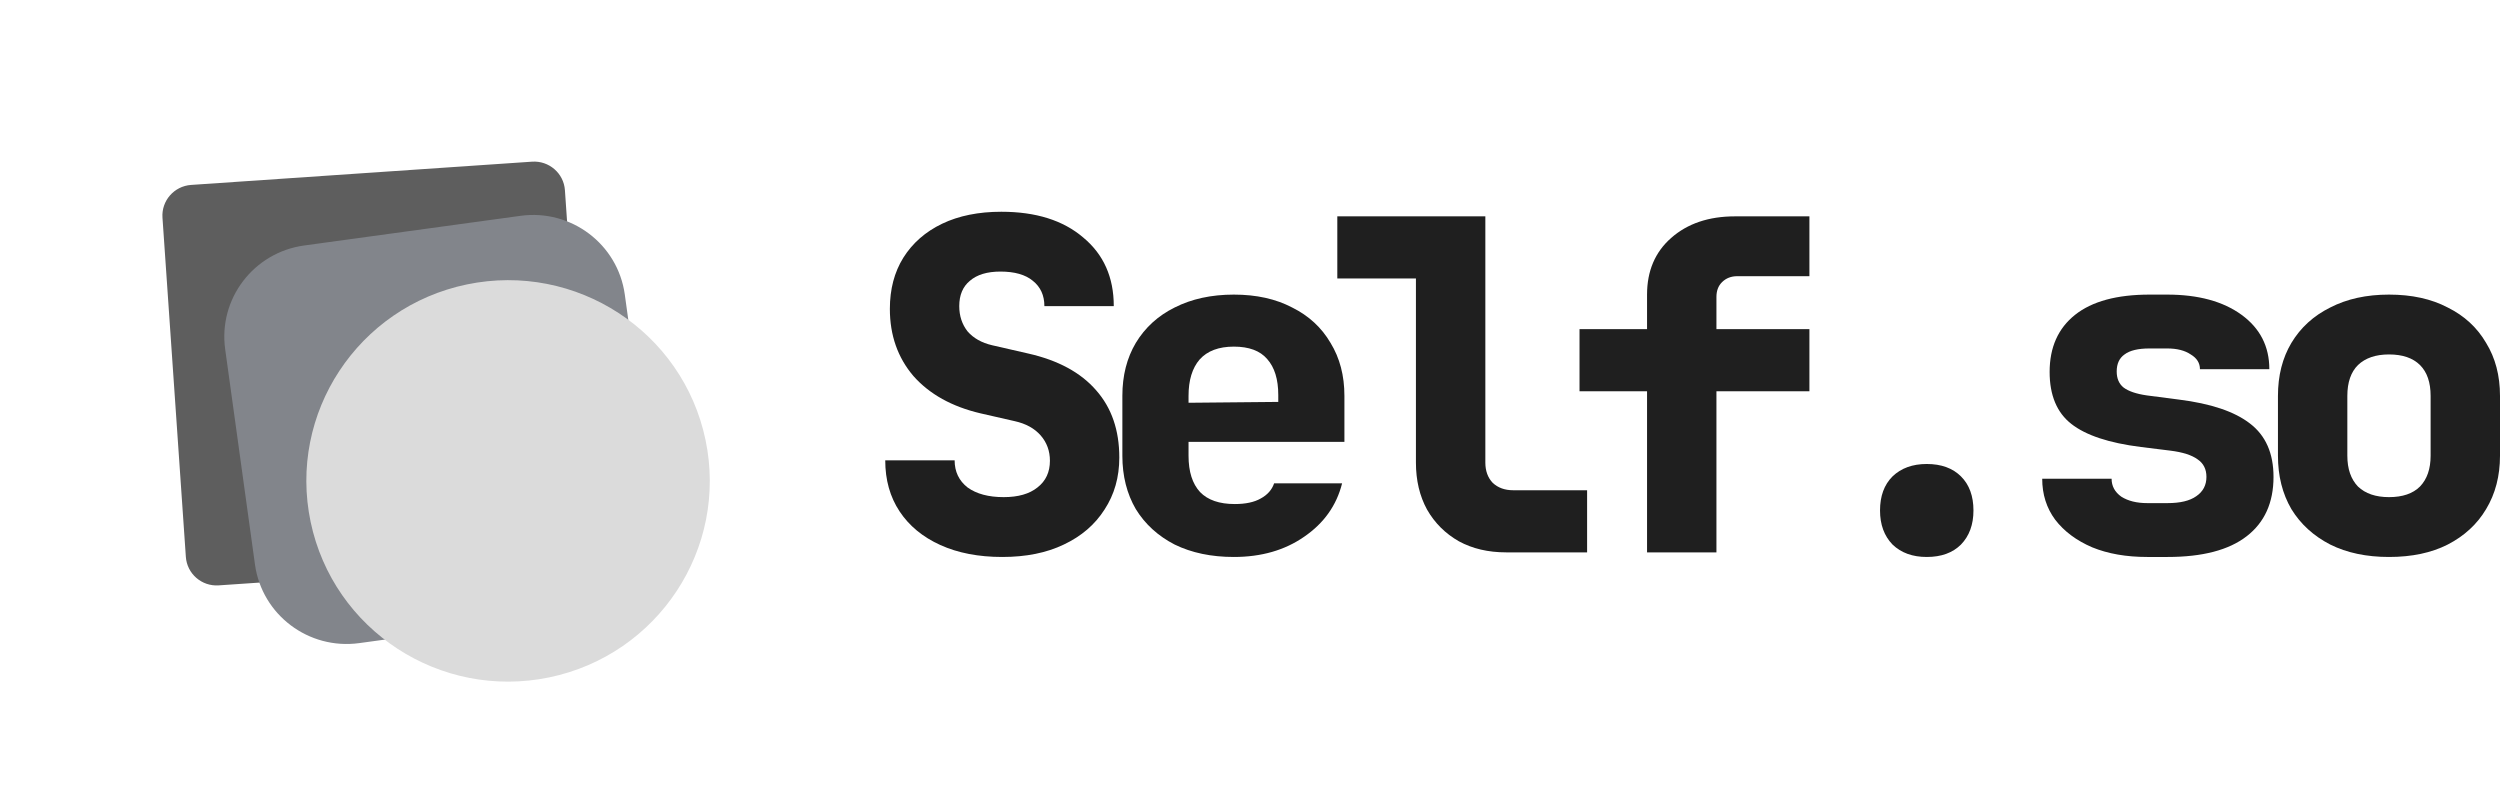
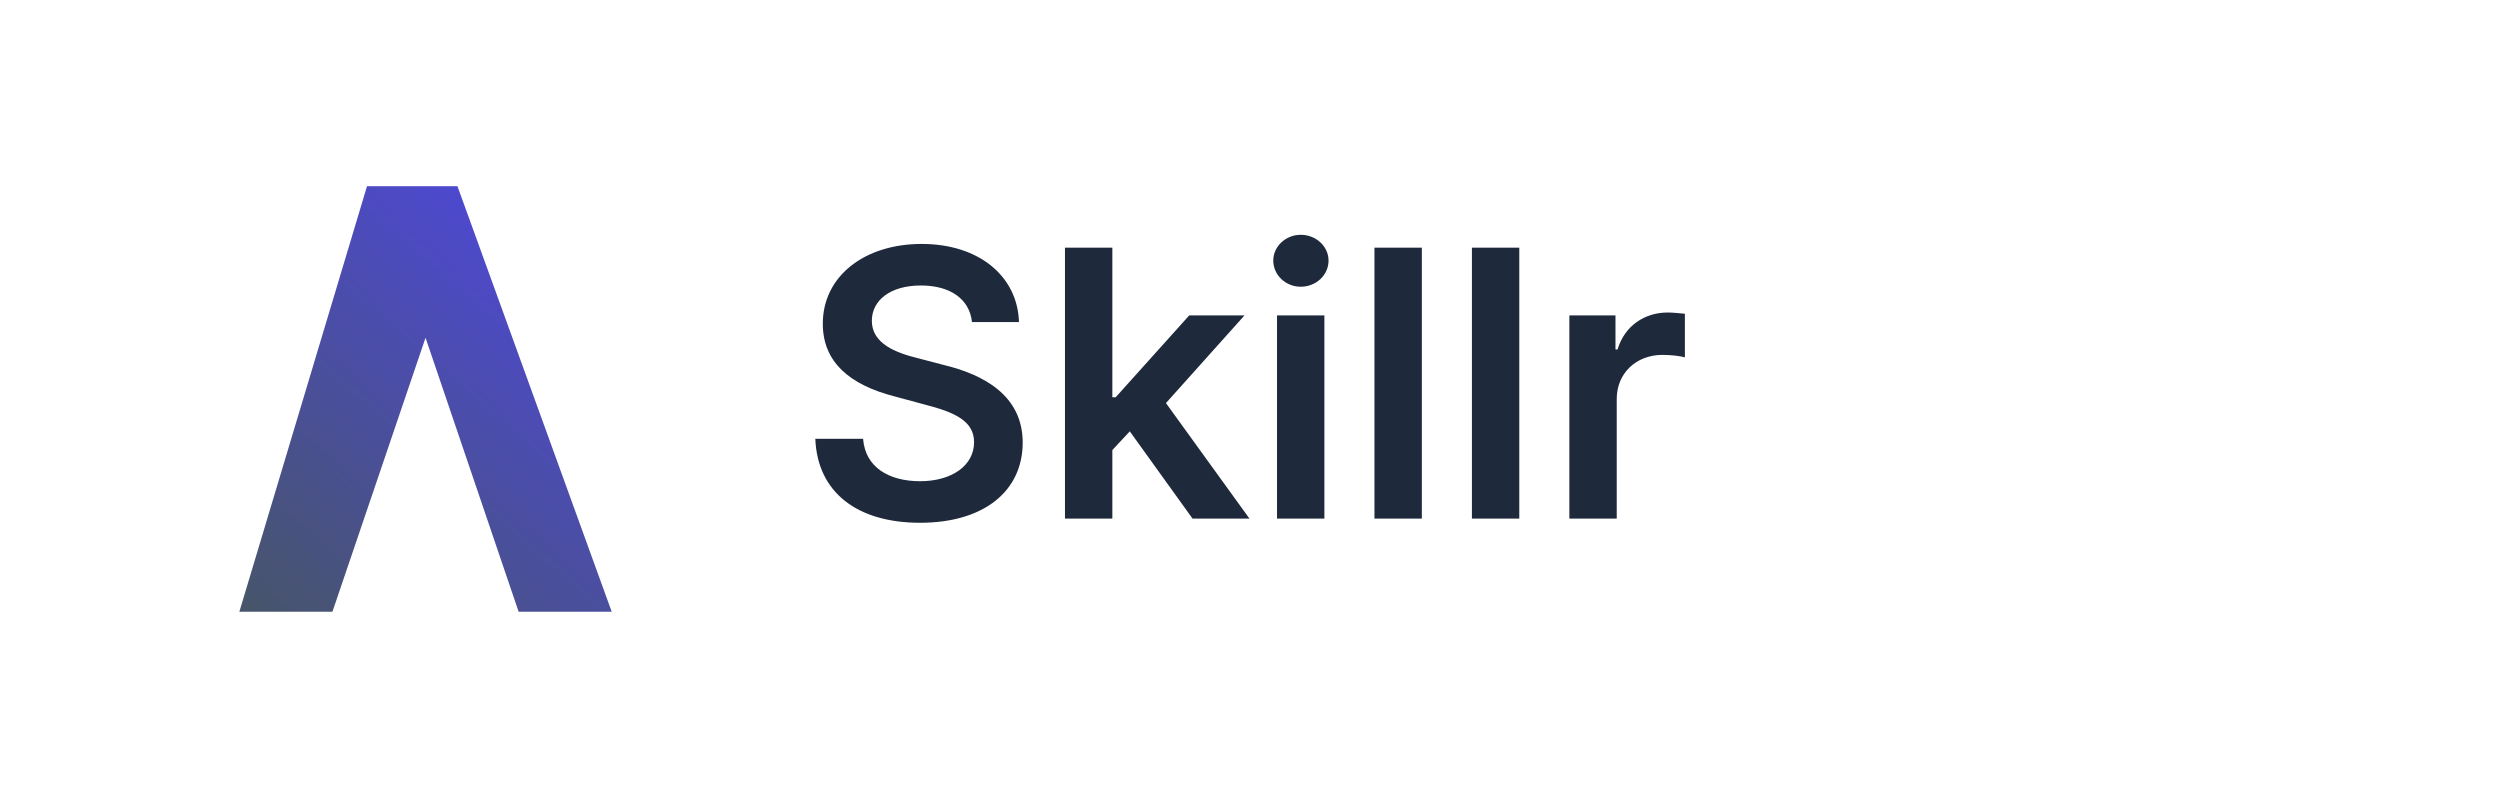
<svg xmlns="http://www.w3.org/2000/svg" width="94" height="30" viewBox="0 0 94 30" fill="none">
-   <path d="M6.109 8.184C6.065 7.548 6.548 6.997 7.187 6.953L20.004 6.079C20.643 6.035 21.197 6.515 21.241 7.151L22.119 19.906C22.163 20.541 21.681 21.092 21.042 21.136L8.224 22.01C7.585 22.054 7.032 21.574 6.988 20.938L6.109 8.184Z" fill="#5E5E5E" />
-   <path d="M8.467 13.132C8.204 11.238 9.535 9.491 11.438 9.23L19.571 8.115C21.474 7.854 23.229 9.178 23.492 11.072L24.612 19.165C24.874 21.058 23.544 22.805 21.641 23.066L13.508 24.181C11.605 24.442 9.849 23.119 9.587 21.225L8.467 13.132Z" fill="#82858B" />
-   <path d="M11.679 19.621C10.825 15.541 13.457 11.544 17.557 10.694C21.657 9.844 25.674 12.463 26.528 16.543C27.382 20.623 24.75 24.619 20.65 25.47C16.55 26.319 12.534 23.701 11.679 19.621Z" fill="#DBDBDB" />
-   <path d="M37.686 20.942C36.793 20.942 36.016 20.792 35.355 20.492C34.694 20.192 34.184 19.771 33.825 19.229C33.465 18.686 33.285 18.046 33.285 17.308H35.894C35.894 17.735 36.057 18.075 36.381 18.329C36.718 18.571 37.17 18.692 37.738 18.692C38.283 18.692 38.706 18.571 39.008 18.329C39.321 18.087 39.477 17.752 39.477 17.325C39.477 16.956 39.361 16.639 39.13 16.373C38.898 16.108 38.573 15.929 38.156 15.836L36.868 15.542C35.79 15.289 34.949 14.821 34.346 14.14C33.755 13.448 33.459 12.606 33.459 11.614C33.459 10.875 33.627 10.235 33.964 9.692C34.312 9.138 34.799 8.712 35.425 8.412C36.051 8.112 36.793 7.962 37.651 7.962C38.95 7.962 39.976 8.285 40.73 8.931C41.495 9.565 41.878 10.425 41.878 11.51H39.269C39.269 11.106 39.124 10.789 38.834 10.558C38.556 10.327 38.15 10.211 37.616 10.211C37.118 10.211 36.735 10.327 36.468 10.558C36.202 10.777 36.068 11.094 36.068 11.51C36.068 11.879 36.173 12.196 36.381 12.461C36.602 12.715 36.909 12.889 37.303 12.981L38.66 13.292C39.785 13.546 40.637 14.008 41.217 14.677C41.797 15.335 42.086 16.177 42.086 17.204C42.086 17.942 41.901 18.594 41.53 19.16C41.17 19.725 40.66 20.163 39.999 20.475C39.35 20.787 38.579 20.942 37.686 20.942Z" fill="#1F1F1F" />
-   <path d="M46.393 20.942C45.547 20.942 44.805 20.787 44.167 20.475C43.541 20.152 43.054 19.708 42.706 19.142C42.37 18.565 42.201 17.896 42.201 17.135V14.885C42.201 14.123 42.37 13.46 42.706 12.894C43.054 12.317 43.541 11.873 44.167 11.562C44.805 11.239 45.547 11.077 46.393 11.077C47.24 11.077 47.97 11.239 48.585 11.562C49.211 11.873 49.692 12.317 50.029 12.894C50.376 13.46 50.55 14.123 50.55 14.885V16.615H44.689V17.135C44.689 17.735 44.834 18.19 45.123 18.502C45.413 18.802 45.848 18.952 46.428 18.952C46.834 18.952 47.158 18.883 47.402 18.744C47.657 18.606 47.825 18.415 47.907 18.173H50.463C50.255 19.004 49.779 19.673 49.037 20.181C48.306 20.689 47.425 20.942 46.393 20.942ZM48.063 15.283V14.85C48.063 14.261 47.924 13.812 47.646 13.5C47.379 13.188 46.961 13.033 46.393 13.033C45.825 13.033 45.396 13.194 45.106 13.517C44.828 13.84 44.689 14.296 44.689 14.885V15.144L48.237 15.11L48.063 15.283Z" fill="#1F1F1F" />
-   <path d="M56.631 20.769C55.959 20.769 55.367 20.631 54.857 20.354C54.347 20.065 53.947 19.667 53.657 19.16C53.379 18.652 53.239 18.064 53.239 17.394V10.471H50.283V8.135H55.849V17.394C55.849 17.706 55.941 17.96 56.127 18.156C56.324 18.34 56.579 18.433 56.892 18.433H59.675V20.769H56.631Z" fill="#1F1F1F" />
-   <path d="M61.929 20.769V14.711H59.39V12.375H61.929V11.077C61.929 10.188 62.231 9.479 62.834 8.948C63.448 8.406 64.249 8.135 65.234 8.135H68.034V10.385H65.321C65.089 10.385 64.898 10.46 64.747 10.61C64.608 10.748 64.538 10.933 64.538 11.164V12.375H68.034V14.711H64.538V20.769H61.929Z" fill="#1F1F1F" />
-   <path d="M72.446 20.942C71.912 20.942 71.483 20.787 71.159 20.475C70.846 20.152 70.689 19.725 70.689 19.194C70.689 18.652 70.846 18.225 71.159 17.913C71.483 17.602 71.912 17.446 72.446 17.446C72.991 17.446 73.42 17.602 73.733 17.913C74.046 18.225 74.202 18.652 74.202 19.194C74.202 19.725 74.046 20.152 73.733 20.475C73.42 20.787 72.991 20.942 72.446 20.942Z" fill="#1F1F1F" />
-   <path d="M80.736 20.942C79.947 20.942 79.257 20.821 78.666 20.579C78.074 20.325 77.611 19.979 77.274 19.54C76.95 19.102 76.787 18.588 76.787 18H79.396C79.396 18.277 79.518 18.502 79.761 18.675C80.017 18.837 80.341 18.917 80.736 18.917H81.501C81.976 18.917 82.336 18.831 82.579 18.658C82.834 18.485 82.962 18.242 82.962 17.931C82.962 17.642 82.852 17.423 82.632 17.273C82.411 17.111 82.069 17.002 81.605 16.944L80.492 16.806C79.298 16.656 78.428 16.367 77.883 15.94C77.338 15.514 77.066 14.861 77.066 13.985C77.066 13.062 77.384 12.346 78.022 11.838C78.66 11.331 79.593 11.077 80.823 11.077H81.484C82.655 11.077 83.588 11.331 84.284 11.838C84.98 12.346 85.327 13.027 85.327 13.881H82.718C82.718 13.65 82.603 13.465 82.371 13.327C82.15 13.177 81.855 13.102 81.484 13.102H80.823C80.394 13.102 80.08 13.177 79.883 13.327C79.686 13.465 79.588 13.679 79.588 13.967C79.588 14.233 79.675 14.435 79.849 14.573C80.034 14.711 80.324 14.81 80.718 14.867L81.918 15.023C83.124 15.173 84.017 15.473 84.597 15.923C85.188 16.373 85.484 17.042 85.484 17.931C85.484 18.9 85.148 19.644 84.475 20.163C83.803 20.683 82.811 20.942 81.501 20.942H80.736Z" fill="#1F1F1F" />
-   <path d="M89.826 20.942C88.979 20.942 88.243 20.787 87.617 20.475C86.99 20.152 86.503 19.708 86.156 19.142C85.819 18.565 85.651 17.896 85.651 17.135V14.885C85.651 14.123 85.819 13.46 86.156 12.894C86.503 12.317 86.99 11.873 87.617 11.562C88.243 11.239 88.979 11.077 89.826 11.077C90.684 11.077 91.42 11.239 92.034 11.562C92.661 11.873 93.142 12.317 93.478 12.894C93.826 13.46 94 14.123 94 14.885V17.135C94 17.896 93.826 18.565 93.478 19.142C93.142 19.708 92.661 20.152 92.034 20.475C91.42 20.787 90.684 20.942 89.826 20.942ZM89.826 18.692C90.336 18.692 90.724 18.56 90.991 18.294C91.258 18.017 91.391 17.631 91.391 17.135V14.885C91.391 14.377 91.258 13.99 90.991 13.725C90.724 13.46 90.336 13.327 89.826 13.327C89.327 13.327 88.939 13.46 88.66 13.725C88.394 13.99 88.26 14.377 88.26 14.885V17.135C88.26 17.631 88.394 18.017 88.66 18.294C88.939 18.56 89.327 18.692 89.826 18.692Z" fill="#1F1F1F" />
+   <path d="M9 23h3.5L16 12.7 19.5 23H23L17.2 7h-3.4L9 23Z" fill="url(#nexcvGrad)" />
+   <text x="30" y="19.5" font-family="Inter, sans-serif" font-size="14" font-weight="600" fill="#1e293b">
+         Skillr
+   </text>
+   <defs>
+     <linearGradient id="nexcvGrad" x1="9" y1="23" x2="23" y2="7" gradientUnits="userSpaceOnUse">
+       <stop stop-color="#475569" />
+       <stop offset="1" stop-color="#4f46e5" />
+     </linearGradient>
+   </defs>
</svg>
